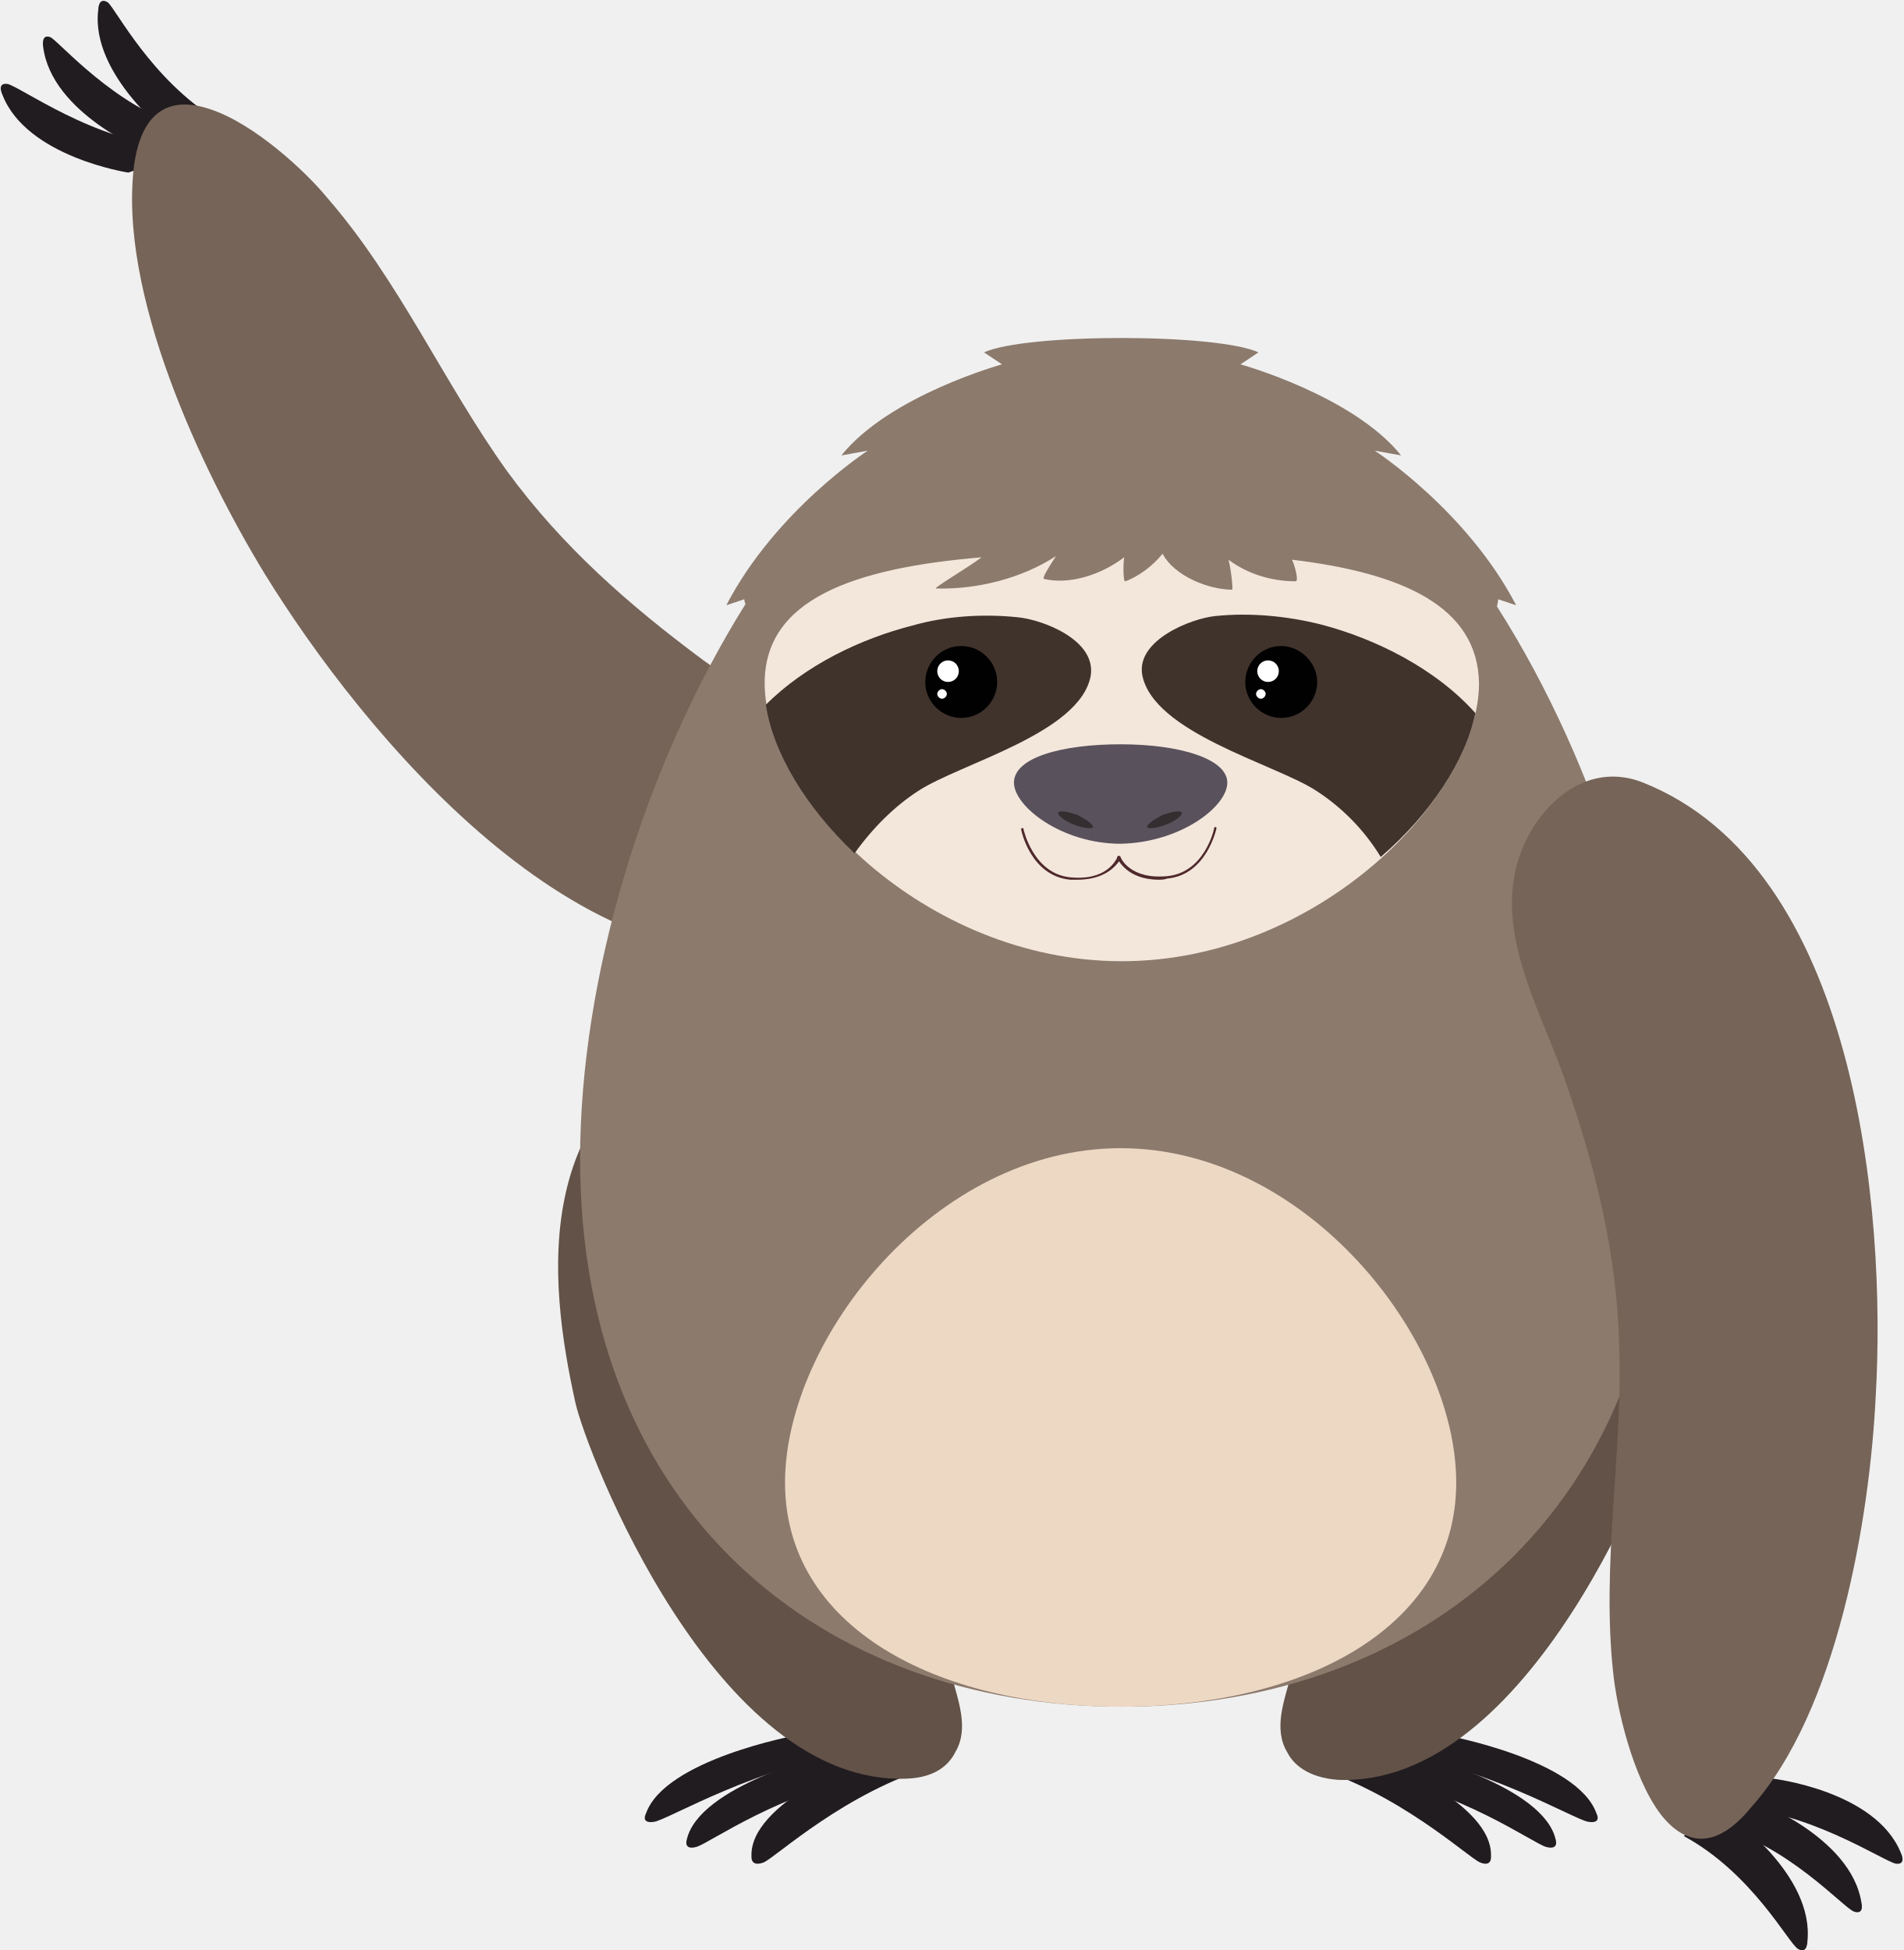
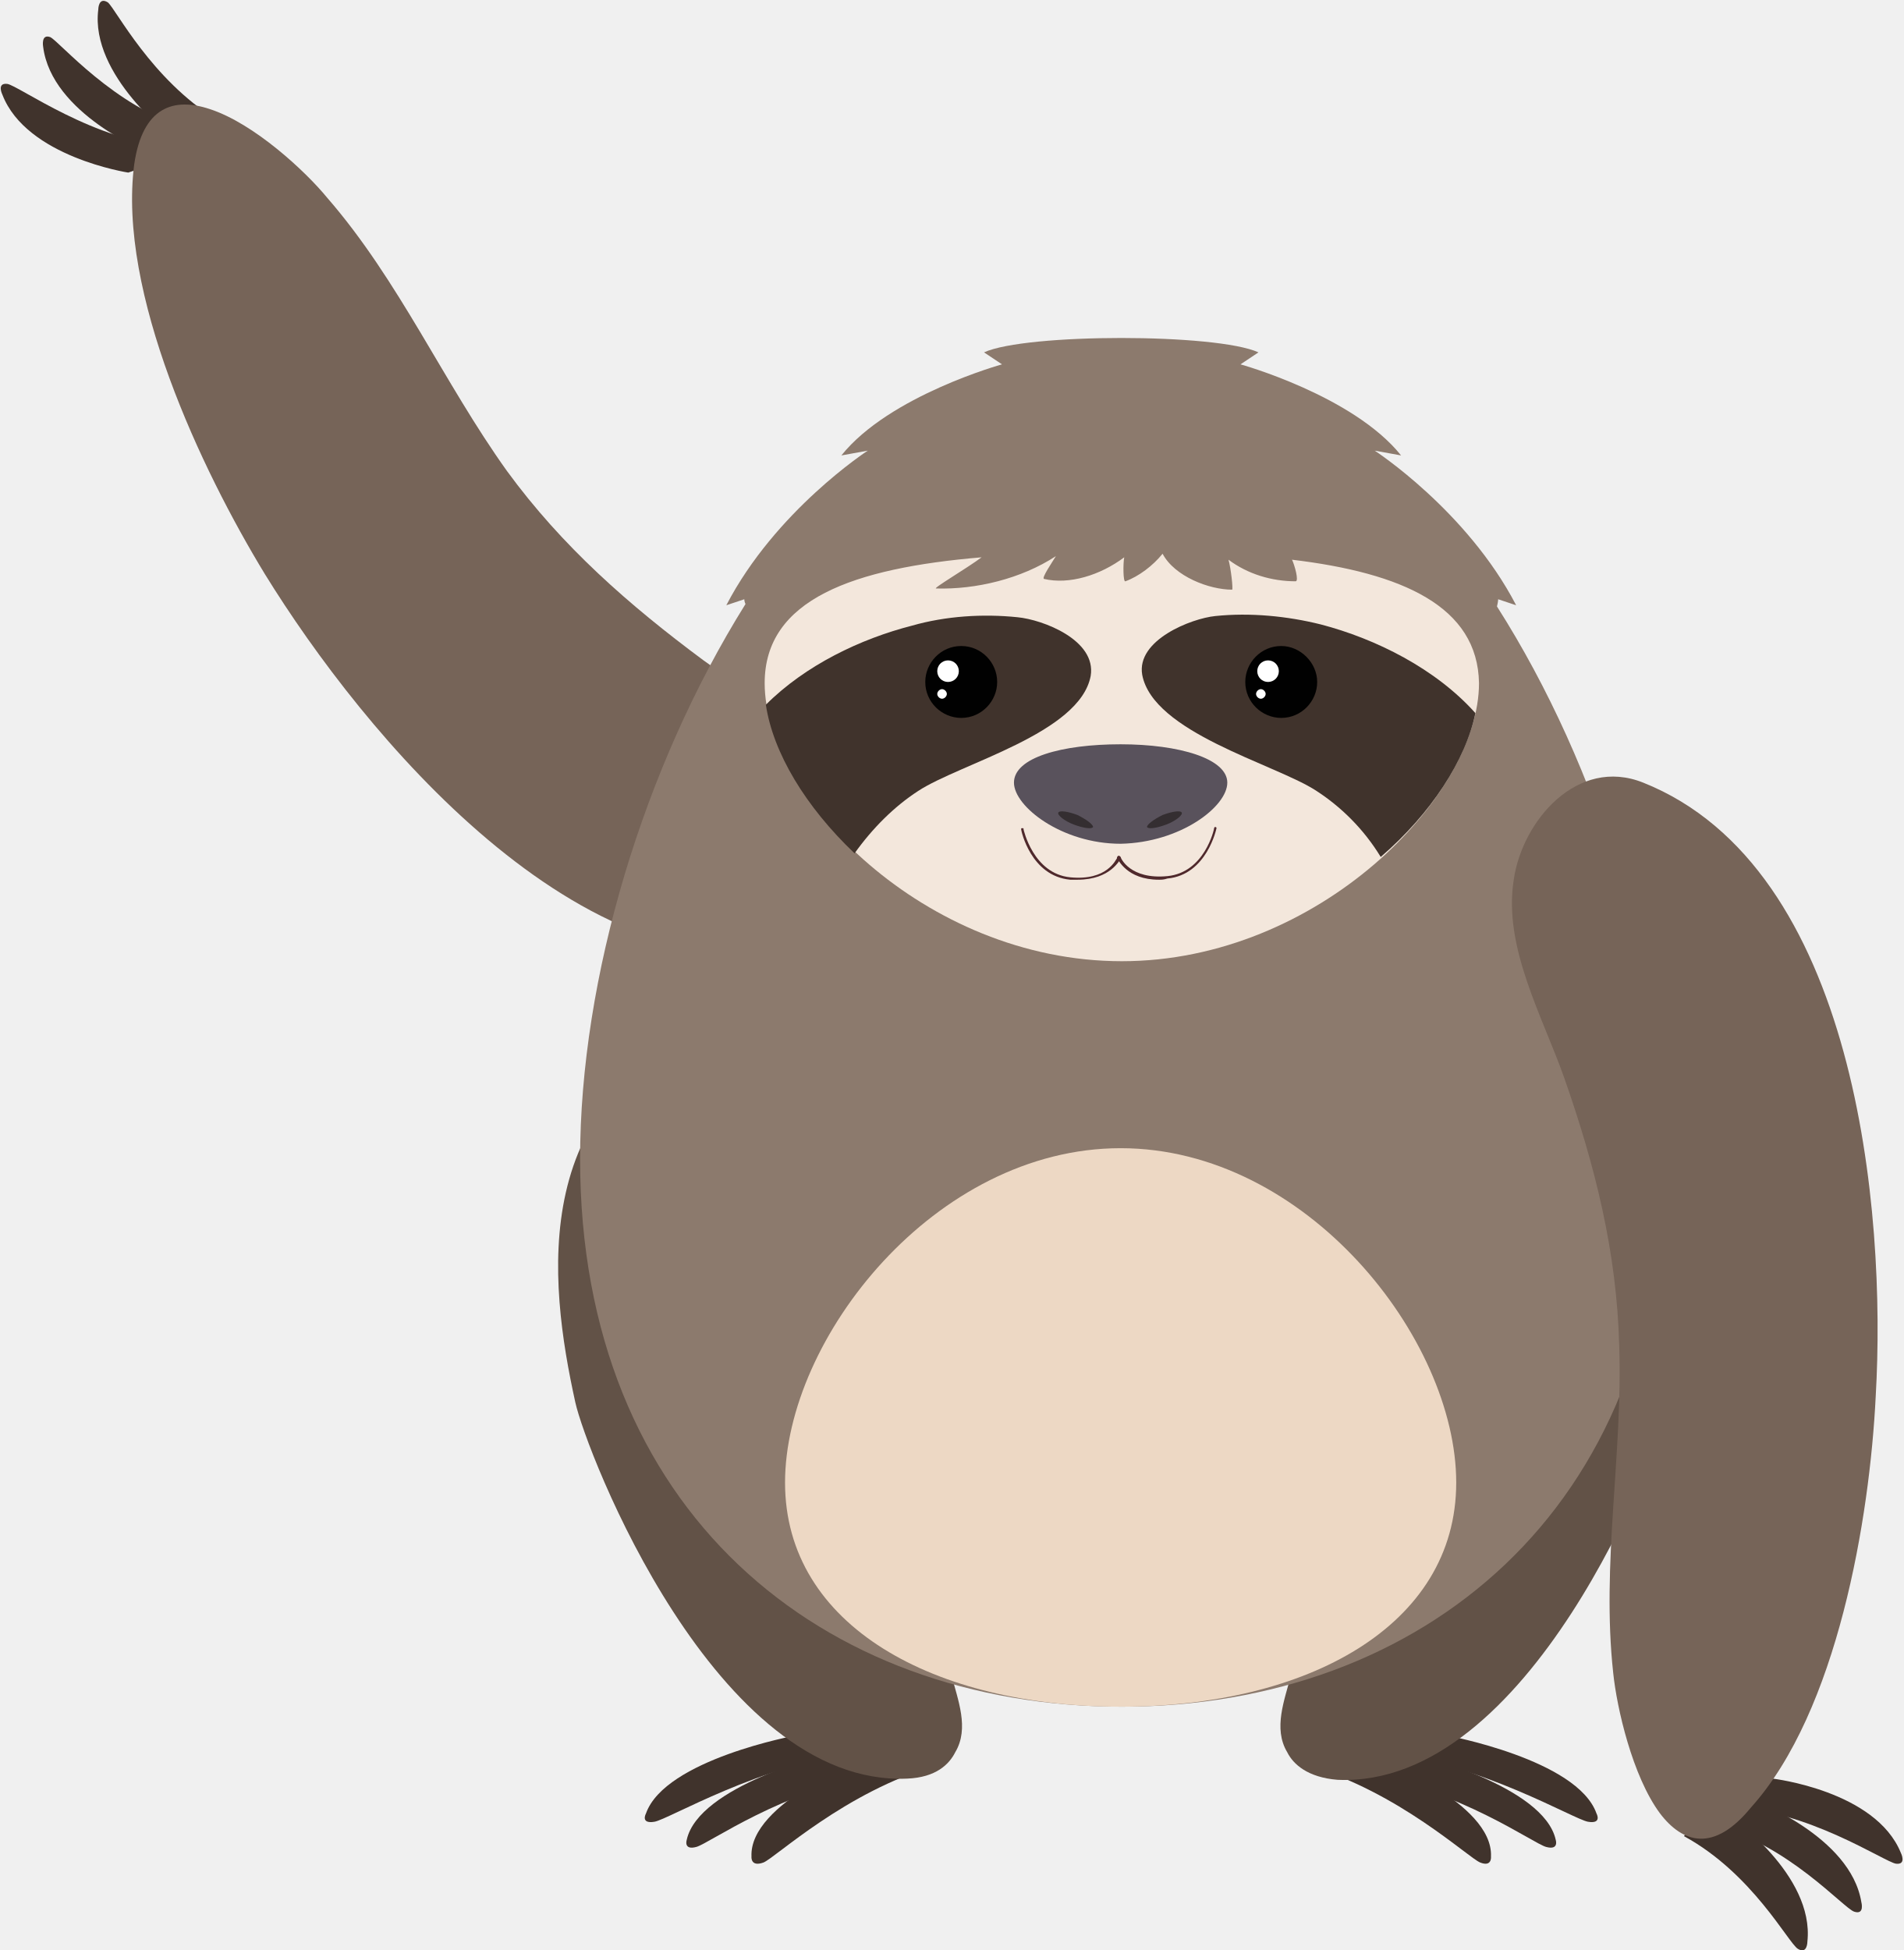
<svg xmlns="http://www.w3.org/2000/svg" version="1.1" id="Calque_1" x="0px" y="0px" viewBox="0 0 158.8 162.7" style="enable-background:new 0 0 158.8 162.7;" xml:space="preserve">
  <style type="text/css">
- 	.st0{fill:#211C20;}
+ 	.st0{fill:#40332C;}
	.st1{fill:#766458;}
	.st2{fill:#625247;}
	.st3{fill:#8C7A6D;}
	.st4{fill:#EDD8C4;}
	.st5{fill:#F3E7DC;}
	.st6{fill:#59525C;}
	.st7{fill:#342E31;}
	.st8{fill:#40332C;}
	.st9{fill:#010101;}
	.st10{fill:#FFFFFF;}
	.st11{fill:#4F292C;}
</style>
  <path class="st0" d="M10.7,14.4c0,0-8.5-1.3-10.5-6.5c0,0-0.5-1,0.4-0.9c0.9,0.1,7.4,4.9,13.8,5.2C14.3,12.1,13,13.7,10.7,14.4" />
  <path class="st0" d="M12.3,12.7c0,0-8-3.2-8.7-8.8c0,0-0.2-1.1,0.6-0.8C5,3.5,9.5,8.9,15.6,10.7C15.6,10.7,14.7,12.6,12.3,12.7" />
  <path class="st0" d="M14.4,11.5c0,0-6.9-5.2-6.2-10.7c0,0,0-1.1,0.8-0.6c0.7,0.6,3.6,6.4,9.1,9.8C18.1,9.9,16.7,12,14.4,11.5" />
  <path class="st1" d="M17.5,9.1c3.7,1.2,8,5.2,9.8,7.4c6,6.9,9.7,15.4,15,22.8c4.6,6.3,10.2,11.2,16.4,15.8  c4.4,3.2,10.3,6.1,12.8,11.2c2.2,4.4,1.5,11.5-4.3,12.8c-18.7,4.2-36.9-17.9-45.1-31.2c-5.3-8.7-12.3-23.5-10.9-34.2  C11.9,8.9,14.5,8.1,17.5,9.1" />
  <path class="st0" d="M66.4,144.8c0,0-10.9,2-12.5,6.5c0,0-0.5,0.9,0.7,0.7c1.2-0.2,8.8-4.8,17.1-5.8C71.7,146.2,69.6,145,66.4,144.8  " />
  <path class="st0" d="M68.9,146.4c0,0-10.6,2.6-11.6,7.1c0,0-0.3,0.9,0.8,0.6c1.1-0.3,7.1-4.7,15.2-6.1C73.3,148,72,146.4,68.9,146.4  " />
  <path class="st0" d="M72.2,146.7c0,0-9.7,3.7-9.5,8.2c0,0-0.1,0.9,1,0.5c1-0.4,6.8-5.9,14.4-8.1C78.1,147.3,75.4,146.4,72.2,146.7" />
  <path class="st2" d="M79.7,146.2c1.2-2,0.2-4.4-0.3-6.4c-0.6-2.5-1.1-5.1-1.6-7.6c-1-5-1.7-10.1-1.5-15.1c0.4-8.7,7.3-18.1,1.5-26.7  c-1.6-2.3-5-4.4-8.7-5.4c-2.7-0.8-5.5-0.7-8.2,0.2C43.8,90.9,45.8,107,48,117c0.9,4.1,11.7,32.1,27.7,31.4  C78.1,148.3,79.2,147.2,79.7,146.2" />
  <path class="st0" d="M120.7,144.8c0,0,10.9,2,12.5,6.5c0,0,0.5,0.9-0.7,0.7c-1.2-0.2-8.8-4.8-17.1-5.8  C115.4,146.2,117.5,145,120.7,144.8" />
  <path class="st0" d="M118.2,146.4c0,0,10.6,2.6,11.6,7.1c0,0,0.3,0.9-0.8,0.6c-1.1-0.3-7.1-4.7-15.2-6.1  C113.8,148,115.1,146.4,118.2,146.4" />
  <path class="st0" d="M114.9,146.7c0,0,9.7,3.7,9.5,8.2c0,0,0.1,0.9-0.9,0.5c-1-0.4-6.8-5.9-14.4-8.1  C109,147.3,111.7,146.4,114.9,146.7" />
  <path class="st2" d="M107.4,146.2c-1.2-2-0.2-4.4,0.3-6.4c0.6-2.5,1.1-5.1,1.6-7.6c1-5,1.7-10.1,1.5-15.1  c-0.4-8.7-7.3-18.1-1.5-26.7c1.6-2.3,5-4.4,8.7-5.4c2.7-0.8,5.5-0.7,8.2,0.2c17.3,5.9,15.3,21.9,13.1,31.9  c-0.9,4.1-11.7,32.1-27.7,31.4C109.1,148.3,107.9,147.2,107.4,146.2" />
  <path class="st3" d="M124.9,50.6c0.1-0.4,0.1-0.6,0.1-0.6l1.5,0.5c-4.1-7.9-11.8-12.9-11.8-12.9l2.2,0.4c-4-5-13.4-7.6-13.4-7.6  l1.5-1c-3.5-1.6-19.4-1.6-22.9,0l1.5,1c0,0-9.4,2.6-13.4,7.6l2.2-0.4c0,0-7.7,5-11.8,12.9l1.5-0.5c0,0,0,0.2,0.1,0.4  C53.7,64,48.4,81.6,48.4,96.7c0,29.4,20.2,45.7,45.2,45.7s45.2-16.4,45.2-45.7C138.8,81.6,133.5,64.1,124.9,50.6" />
  <path class="st4" d="M121.5,123.7c0,12-12.5,18.7-28,18.7s-28-6.7-28-18.7c0-12,12.5-27.9,28-27.9S121.5,111.7,121.5,123.7" />
  <path class="st5" d="M107.8,46.7c0.2,0.4,0.6,1.8,0.3,1.8c-2,0-4-0.6-5.6-1.8c0.2,0.7,0.4,2.5,0.3,2.5c-1.9,0-4.8-1.1-5.8-3  c-0.8,1-2,1.9-3.1,2.3c-0.2,0.1-0.2-1.5-0.1-2c-2,1.5-4.6,2.3-6.7,1.8c-0.2-0.1,0.7-1.4,1-1.9c-2.9,1.9-6.7,2.8-10,2.7  c-0.3,0,2.6-1.7,3.8-2.6C71.2,47.4,63.8,50,63.8,57c0,9.4,13.3,23.2,29.8,23.2c16.4,0,29.8-13.8,29.8-23.2  C123.3,50.6,117,47.8,107.8,46.7" />
  <path class="st6" d="M102.4,65.3c0-2-4-3.2-8.9-3.2c-4.9,0-8.9,1.1-8.9,3.2c0,2,4,5.1,8.9,5.1C98.5,70.3,102.4,67.3,102.4,65.3" />
  <path class="st7" d="M91.2,69c-0.1,0.2-0.8,0.1-1.6-0.2c-0.8-0.3-1.4-0.8-1.3-1c0.1-0.2,0.8-0.1,1.6,0.2  C90.7,68.4,91.2,68.8,91.2,69" />
  <path class="st7" d="M95.7,69c0.1,0.2,0.8,0.1,1.6-0.2c0.8-0.3,1.4-0.8,1.3-1c-0.1-0.2-0.8-0.1-1.6,0.2C96.2,68.4,95.7,68.8,95.7,69  " />
  <path class="st8" d="M76.6,66c3.5-2.3,13.5-4.8,14.4-9.6c0.5-3-4-4.7-6.1-4.9c-2.9-0.3-6-0.1-8.8,0.7c-4.3,1.1-8.9,3.3-12.2,6.6  c0.6,4,3.3,8.5,7.4,12.4C72.8,69.1,74.6,67.3,76.6,66" />
  <path class="st8" d="M123.1,59.5c-3.3-3.7-8.3-6.2-12.9-7.4c-2.8-0.7-5.9-1-8.8-0.7c-2,0.2-6.6,2-6.1,4.9c0.9,4.8,10.9,7.4,14.4,9.6  c2.2,1.4,4.1,3.3,5.5,5.6C119.4,67.9,122.3,63.4,123.1,59.5" />
  <path class="st9" d="M83.2,56.9c0,1.6-1.3,3-3,3c-1.6,0-3-1.3-3-3c0-1.6,1.3-3,3-3C81.9,53.9,83.2,55.3,83.2,56.9" />
  <path class="st10" d="M80,56c0,0.5-0.4,0.9-0.9,0.9c-0.5,0-0.9-0.4-0.9-0.9c0-0.5,0.4-0.9,0.9-0.9C79.6,55.1,80,55.5,80,56" />
  <path class="st10" d="M79,57.9c0,0.2-0.2,0.4-0.4,0.4s-0.4-0.2-0.4-0.4c0-0.2,0.2-0.4,0.4-0.4S79,57.7,79,57.9" />
  <path class="st9" d="M109.9,56.9c0,1.6-1.3,3-3,3c-1.6,0-3-1.3-3-3c0-1.6,1.3-3,3-3C108.5,53.9,109.9,55.3,109.9,56.9" />
  <path class="st10" d="M106.7,56c0,0.5-0.4,0.9-0.9,0.9c-0.5,0-0.9-0.4-0.9-0.9c0-0.5,0.4-0.9,0.9-0.9  C106.3,55.1,106.7,55.5,106.7,56" />
  <path class="st10" d="M105.6,57.9c0,0.2-0.2,0.4-0.4,0.4s-0.4-0.2-0.4-0.4c0-0.2,0.2-0.4,0.4-0.4S105.6,57.7,105.6,57.9" />
  <path class="st0" d="M147.9,148.4c0,0,8.6,1,10.7,6.2c0,0,0.5,1-0.4,0.9c-0.9-0.1-7.5-4.6-14-4.7  C144.3,150.8,145.6,149.1,147.9,148.4" />
  <path class="st0" d="M146.3,150.2c0,0,8.1,3,9,8.5c0,0,0.3,1.1-0.6,0.8s-5.5-5.6-11.7-7.2C143,152.2,143.9,150.3,146.3,150.2" />
  <path class="st0" d="M144.3,151.5c0,0,7.1,4.9,6.5,10.5c0,0,0,1.1-0.8,0.6c-0.8-0.5-3.8-6.3-9.5-9.4  C140.6,153.1,141.9,151,144.3,151.5" />
  <path class="st1" d="M138.5,151.3c-2.3-3.1-3.6-8.8-3.9-11.7c-1-9.1,0.8-18.2,0.5-27.3c-0.2-7.8-2-15-4.6-22.4  c-1.8-5.1-5.1-10.9-4.2-16.5c0.7-4.9,5.3-10.3,10.8-8.1c17.8,7.1,20.3,35.7,19.4,51.2c-0.5,10.2-3.2,26.3-10.4,34.3  C143,154.6,140.4,153.8,138.5,151.3" />
  <path class="st11" d="M89.9,73.4c-0.2,0-0.4,0-0.6,0c-3.3-0.3-4.1-4.1-4.1-4.2c0-0.1,0-0.1,0.1-0.1c0.1,0,0.1,0,0.1,0.1  c0,0,0.8,3.7,3.9,4c3.1,0.3,3.8-1.5,3.9-1.6c0-0.1,0.1-0.1,0.2-0.1c0.1,0,0.1,0.1,0.1,0.2C93.4,71.7,92.7,73.4,89.9,73.4" />
  <path class="st11" d="M96.7,73.4c-2.7,0-3.4-1.7-3.5-1.8c0-0.1,0-0.1,0.1-0.2c0.1,0,0.1,0,0.2,0.1c0,0.1,0.8,1.9,3.9,1.6  c3.1-0.3,3.9-3.9,3.9-4c0-0.1,0.1-0.1,0.1-0.1c0.1,0,0.1,0.1,0.1,0.1c0,0-0.8,3.9-4.1,4.2C97.1,73.4,96.9,73.4,96.7,73.4" />
</svg>
